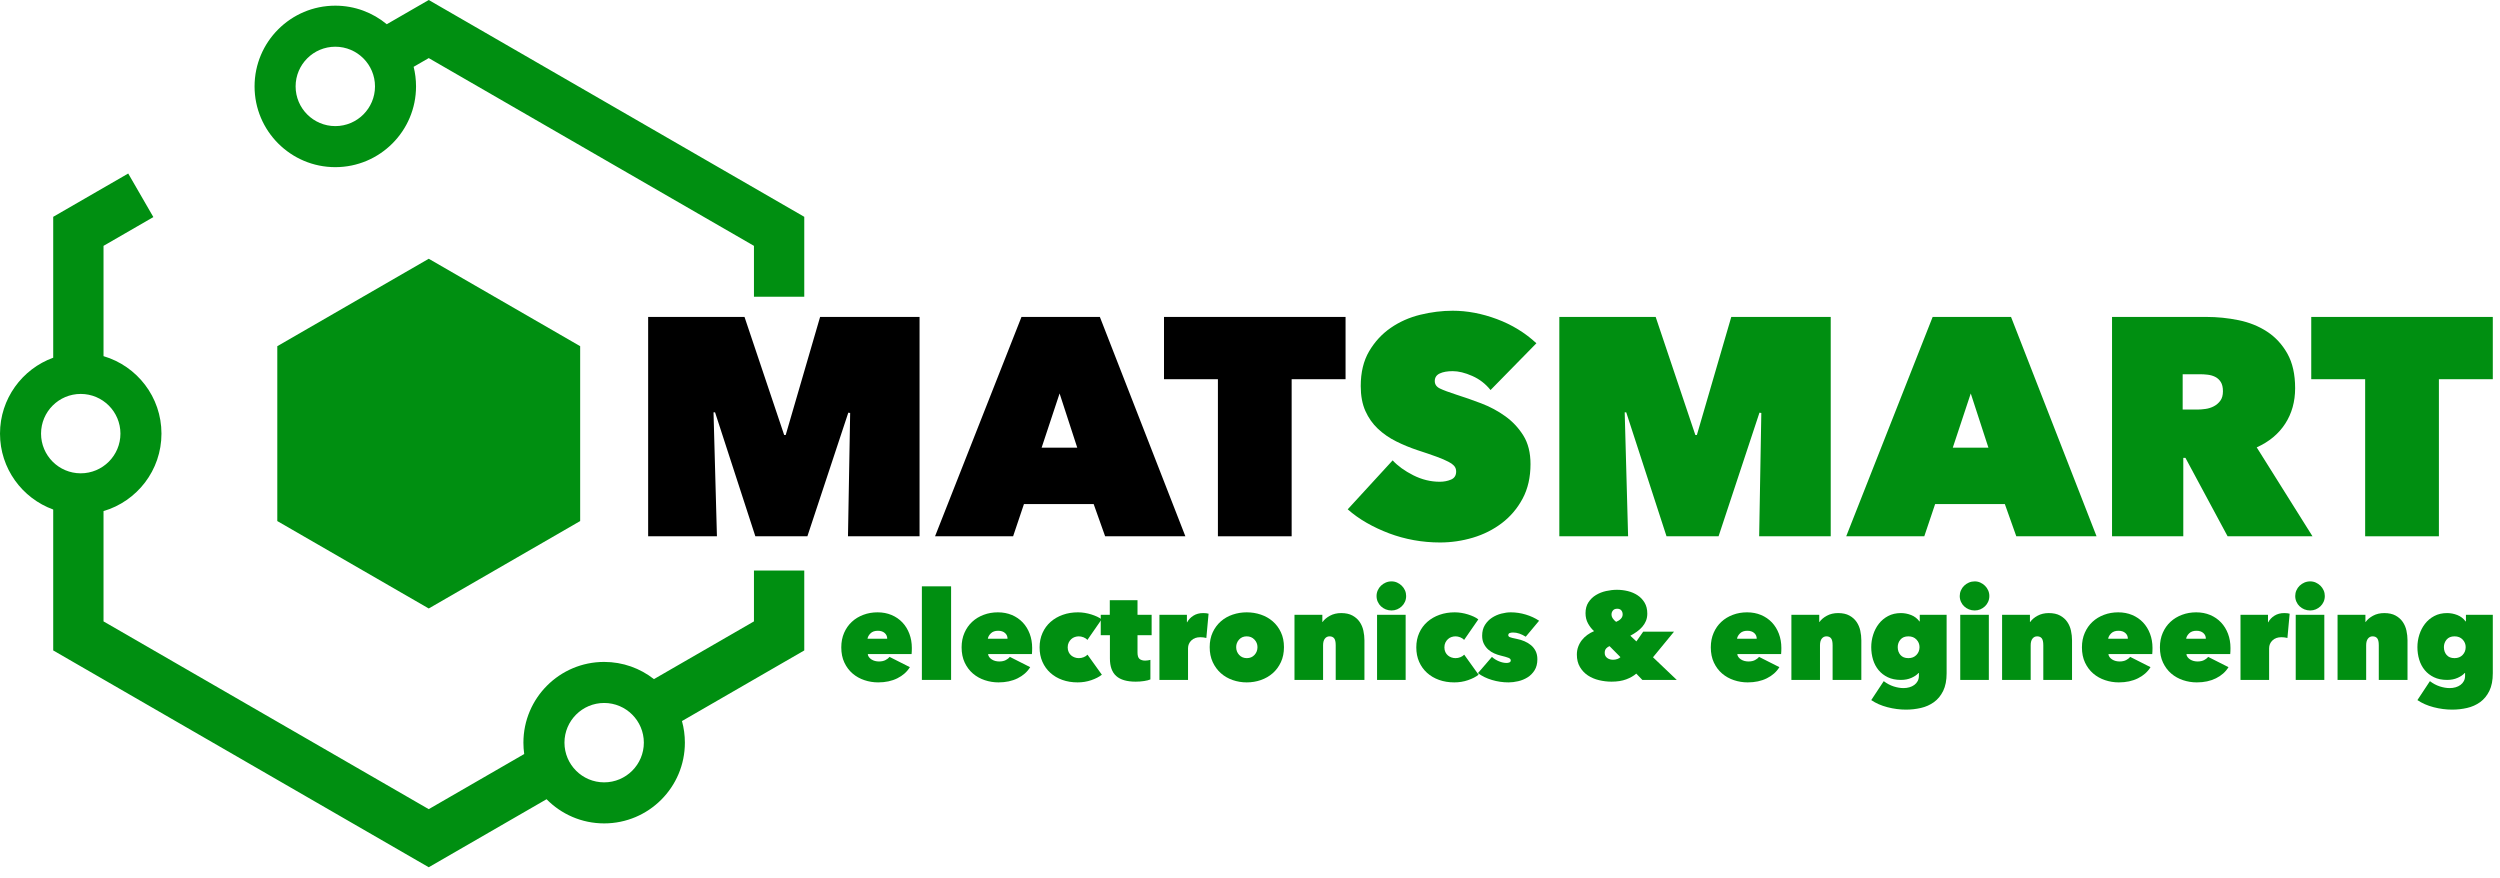
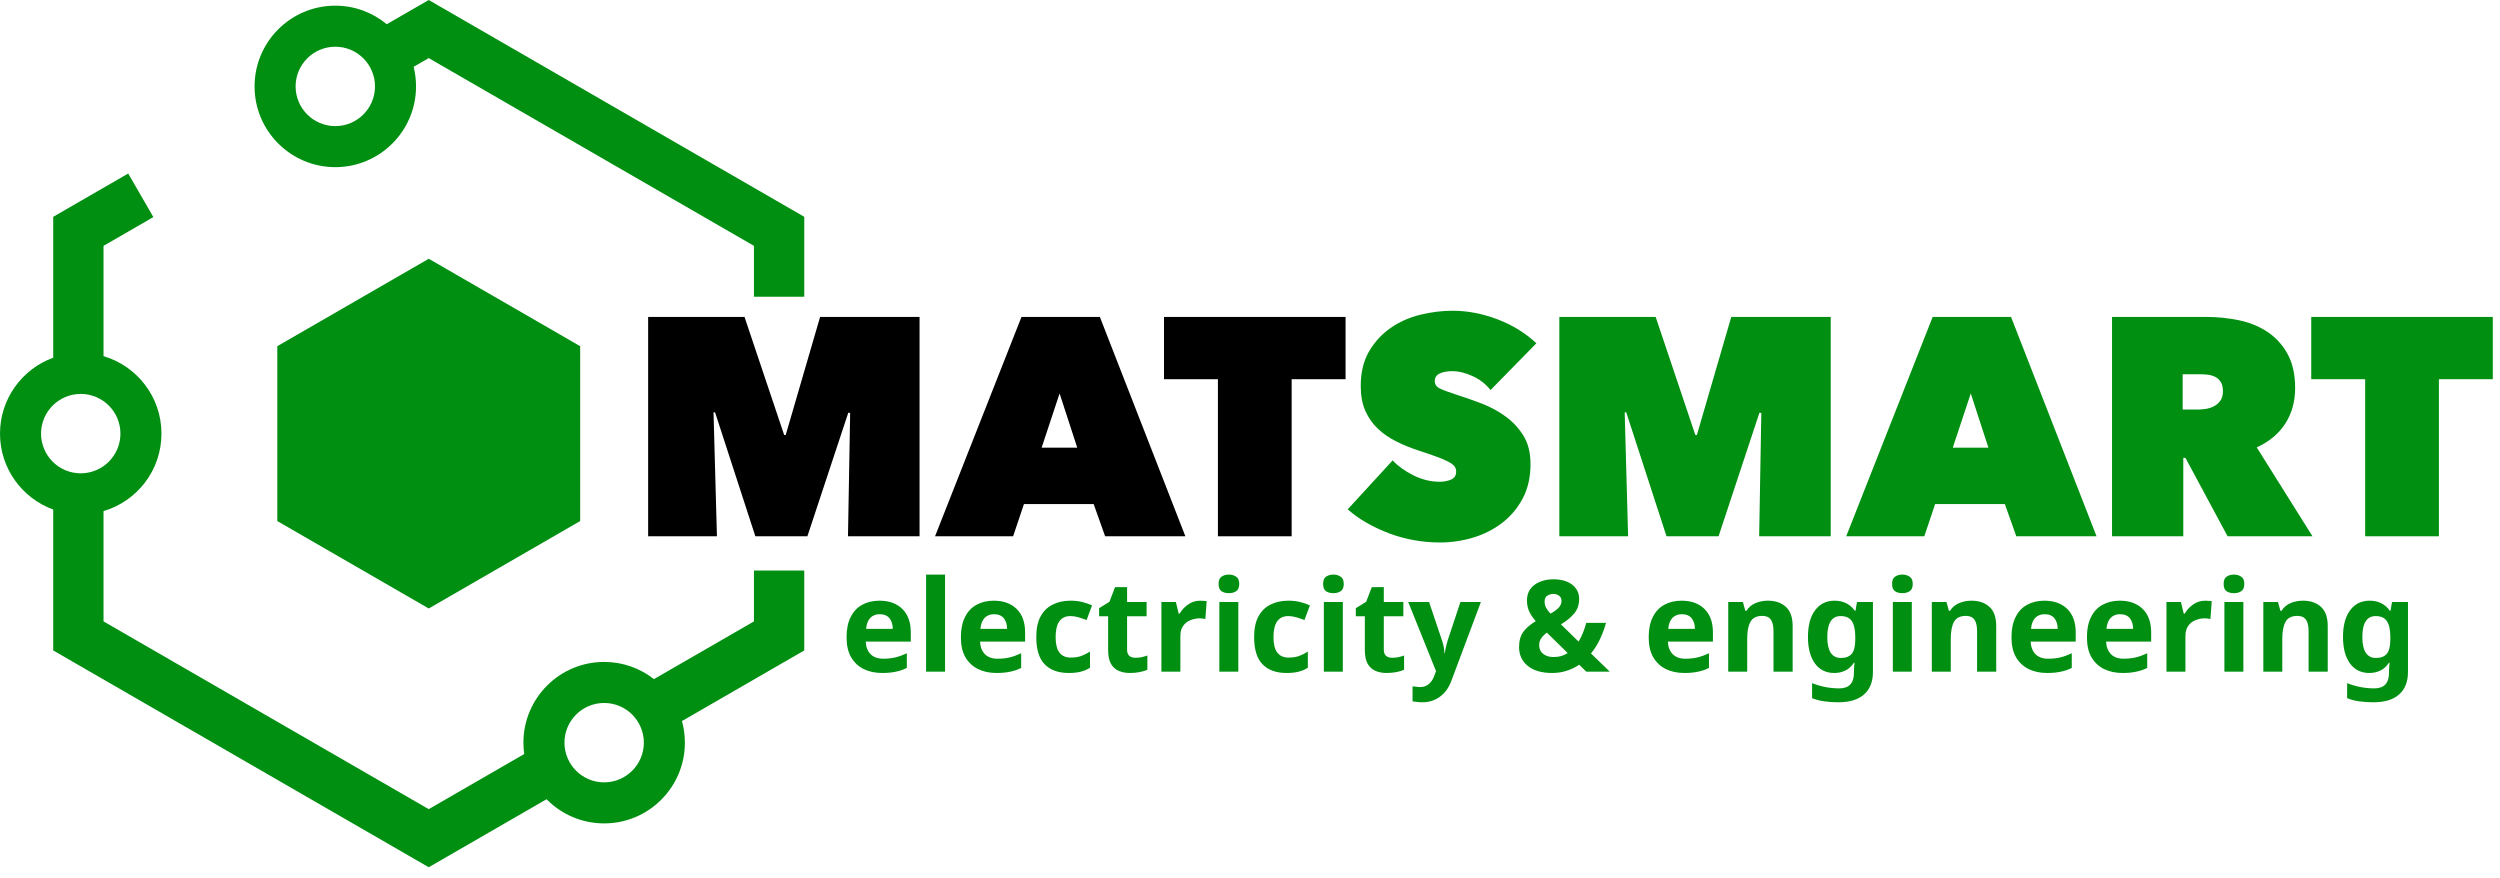
<svg xmlns="http://www.w3.org/2000/svg" width="100%" height="100%" viewBox="0 0 208 73" version="1.1" xml:space="preserve" style="fill-rule:evenodd;clip-rule:evenodd;stroke-linejoin:round;stroke-miterlimit:2;">
+   <text x="69.949px" y="55.883px" style="font-family:'AvenirNext-Heavy', 'Avenir Next', sans-serif;font-weight:900;font-size:10.617px;fill:#008f11;">electricity &amp; engineering</text>
  <g>
-     <path d="M73.816,53.14c-0,-0.193 -0.071,-0.351 -0.211,-0.474c-0.141,-0.124 -0.332,-0.186 -0.572,-0.186c-0.261,0 -0.464,0.073 -0.608,0.217c-0.144,0.144 -0.226,0.292 -0.247,0.443l1.638,-0Zm2.049,0.772c0,0.089 -0.001,0.18 -0.005,0.273c-0.003,0.093 -0.008,0.17 -0.015,0.232l-3.646,-0c0.007,0.096 0.039,0.182 0.098,0.257c0.058,0.076 0.13,0.141 0.216,0.196c0.086,0.055 0.182,0.096 0.288,0.124c0.107,0.027 0.215,0.041 0.325,0.041c0.219,-0 0.403,-0.04 0.551,-0.119c0.147,-0.079 0.259,-0.166 0.334,-0.262l1.69,0.854c-0.241,0.392 -0.589,0.701 -1.046,0.927c-0.456,0.227 -0.987,0.34 -1.591,0.34c-0.392,0 -0.773,-0.061 -1.143,-0.185c-0.371,-0.124 -0.699,-0.307 -0.984,-0.551c-0.285,-0.244 -0.513,-0.548 -0.685,-0.912c-0.172,-0.364 -0.257,-0.786 -0.257,-1.266c-0,-0.447 0.079,-0.85 0.236,-1.211c0.158,-0.36 0.373,-0.666 0.644,-0.916c0.271,-0.251 0.591,-0.445 0.958,-0.582c0.367,-0.138 0.76,-0.206 1.179,-0.206c0.426,-0 0.814,0.074 1.164,0.221c0.35,0.148 0.651,0.354 0.901,0.618c0.251,0.265 0.445,0.579 0.582,0.943c0.138,0.364 0.206,0.758 0.206,1.184Z" style="fill:#008f11;fill-rule:nonzero;" />
-     <rect x="76.7" y="48.783" width="2.431" height="7.786" style="fill:#008f11;fill-rule:nonzero;" />
-     <path d="M83.827,53.14c-0,-0.193 -0.07,-0.351 -0.211,-0.474c-0.141,-0.124 -0.332,-0.186 -0.572,-0.186c-0.261,0 -0.463,0.073 -0.608,0.217c-0.144,0.144 -0.226,0.292 -0.247,0.443l1.638,-0Zm2.049,0.772c0,0.089 -0.001,0.18 -0.005,0.273c-0.003,0.093 -0.008,0.17 -0.015,0.232l-3.646,-0c0.007,0.096 0.039,0.182 0.098,0.257c0.058,0.076 0.13,0.141 0.216,0.196c0.086,0.055 0.182,0.096 0.288,0.124c0.107,0.027 0.215,0.041 0.325,0.041c0.22,-0 0.403,-0.04 0.551,-0.119c0.147,-0.079 0.259,-0.166 0.335,-0.262l1.689,0.854c-0.241,0.392 -0.589,0.701 -1.046,0.927c-0.456,0.227 -0.987,0.34 -1.591,0.34c-0.391,0 -0.772,-0.061 -1.143,-0.185c-0.371,-0.124 -0.699,-0.307 -0.984,-0.551c-0.285,-0.244 -0.513,-0.548 -0.685,-0.912c-0.171,-0.364 -0.257,-0.786 -0.257,-1.266c-0,-0.447 0.079,-0.85 0.237,-1.211c0.158,-0.36 0.372,-0.666 0.643,-0.916c0.272,-0.251 0.591,-0.445 0.958,-0.582c0.368,-0.138 0.761,-0.206 1.18,-0.206c0.425,-0 0.813,0.074 1.163,0.221c0.351,0.148 0.651,0.354 0.902,0.618c0.25,0.265 0.444,0.579 0.582,0.943c0.137,0.364 0.205,0.758 0.205,1.184Z" style="fill:#008f11;fill-rule:nonzero;" />
-     <path d="M89.656,56.775c-0.46,0 -0.882,-0.068 -1.266,-0.206c-0.385,-0.137 -0.718,-0.333 -0.999,-0.587c-0.282,-0.254 -0.502,-0.559 -0.66,-0.916c-0.158,-0.357 -0.237,-0.759 -0.237,-1.205c0,-0.44 0.081,-0.84 0.243,-1.2c0.161,-0.361 0.386,-0.668 0.674,-0.922c0.289,-0.254 0.627,-0.45 1.015,-0.587c0.388,-0.138 0.808,-0.206 1.261,-0.206c0.186,-0 0.373,0.015 0.562,0.046c0.188,0.031 0.37,0.074 0.546,0.129c0.175,0.055 0.336,0.117 0.484,0.185c0.147,0.069 0.273,0.144 0.376,0.227l-1.185,1.71c-0.082,-0.097 -0.19,-0.17 -0.324,-0.222c-0.134,-0.051 -0.263,-0.077 -0.387,-0.077c-0.116,-0 -0.23,0.019 -0.339,0.057c-0.11,0.037 -0.208,0.096 -0.294,0.175c-0.086,0.079 -0.156,0.175 -0.211,0.288c-0.055,0.113 -0.083,0.246 -0.083,0.397c0,0.151 0.028,0.283 0.083,0.396c0.055,0.113 0.125,0.206 0.211,0.278c0.086,0.072 0.184,0.127 0.294,0.165c0.109,0.038 0.223,0.057 0.339,0.057c0.138,-0 0.272,-0.026 0.402,-0.078c0.131,-0.051 0.237,-0.122 0.319,-0.211l1.195,1.669c-0.226,0.178 -0.52,0.329 -0.88,0.453c-0.361,0.124 -0.74,0.185 -1.139,0.185Z" style="fill:#008f11;fill-rule:nonzero;" />
-     <path d="M94.487,56.714c-0.728,-0 -1.267,-0.157 -1.617,-0.469c-0.35,-0.313 -0.525,-0.798 -0.525,-1.457l-0,-1.937l-0.763,0l0,-1.699l0.752,-0l0,-1.216l2.307,0l0,1.216l1.175,-0l-0,1.699l-1.175,0l0,1.442c0,0.261 0.057,0.438 0.17,0.531c0.114,0.092 0.27,0.139 0.469,0.139c0.076,-0 0.154,-0.007 0.237,-0.021c0.082,-0.014 0.148,-0.027 0.196,-0.041l-0,1.627c-0.124,0.055 -0.297,0.1 -0.521,0.134c-0.223,0.034 -0.458,0.052 -0.705,0.052Z" style="fill:#008f11;fill-rule:nonzero;" />
-     <path d="M96.464,51.152l2.287,-0l-0,0.618l0.021,-0c0.116,-0.22 0.29,-0.402 0.52,-0.546c0.23,-0.144 0.499,-0.216 0.808,-0.216c0.186,-0 0.337,0.017 0.453,0.051l-0.185,2.019c-0.076,-0.021 -0.16,-0.036 -0.252,-0.047c-0.093,-0.01 -0.177,-0.015 -0.253,-0.015c-0.309,-0 -0.556,0.089 -0.741,0.268c-0.186,0.178 -0.278,0.398 -0.278,0.659l-0,2.626l-2.38,0l0,-5.417Z" style="fill:#008f11;fill-rule:nonzero;" />
-     <path d="M106.826,53.84c-0,0.467 -0.084,0.882 -0.253,1.246c-0.168,0.364 -0.394,0.671 -0.679,0.922c-0.285,0.251 -0.615,0.441 -0.989,0.572c-0.374,0.13 -0.767,0.195 -1.179,0.195c-0.405,0 -0.795,-0.065 -1.169,-0.195c-0.375,-0.131 -0.702,-0.321 -0.984,-0.572c-0.281,-0.251 -0.506,-0.558 -0.675,-0.922c-0.168,-0.364 -0.252,-0.779 -0.252,-1.246c0,-0.46 0.084,-0.87 0.252,-1.231c0.169,-0.36 0.394,-0.664 0.675,-0.911c0.282,-0.248 0.609,-0.435 0.984,-0.562c0.374,-0.127 0.764,-0.19 1.169,-0.19c0.412,-0 0.805,0.063 1.179,0.19c0.374,0.127 0.704,0.314 0.989,0.562c0.285,0.247 0.511,0.551 0.679,0.911c0.169,0.361 0.253,0.771 0.253,1.231Zm-3.1,-0.896c-0.261,-0 -0.472,0.089 -0.634,0.268c-0.161,0.178 -0.242,0.388 -0.242,0.628c0,0.254 0.083,0.47 0.247,0.649c0.165,0.178 0.378,0.268 0.639,0.268c0.261,-0 0.474,-0.09 0.639,-0.268c0.164,-0.179 0.247,-0.395 0.247,-0.649c-0,-0.24 -0.084,-0.45 -0.253,-0.628c-0.168,-0.179 -0.382,-0.268 -0.643,-0.268Z" style="fill:#008f11;fill-rule:nonzero;" />
-     <path d="M107.701,51.152l2.318,-0l-0,0.597l0.02,0c0.138,-0.199 0.342,-0.372 0.613,-0.52c0.271,-0.148 0.582,-0.221 0.932,-0.221c0.378,-0 0.692,0.068 0.943,0.206c0.25,0.137 0.449,0.314 0.597,0.53c0.148,0.216 0.251,0.458 0.309,0.726c0.058,0.268 0.088,0.536 0.088,0.803l-0,3.296l-2.39,0l0,-2.884c0,-0.274 -0.043,-0.466 -0.129,-0.576c-0.086,-0.11 -0.214,-0.165 -0.386,-0.165c-0.158,-0 -0.287,0.063 -0.386,0.19c-0.1,0.127 -0.15,0.311 -0.15,0.551l0,2.884l-2.379,0l0,-5.417Z" style="fill:#008f11;fill-rule:nonzero;" />
-     <path d="M114.571,51.152l2.379,-0l0,5.417l-2.379,0l0,-5.417Zm-0.041,-1.566c-0,-0.165 0.032,-0.321 0.098,-0.468c0.065,-0.148 0.154,-0.277 0.268,-0.387c0.113,-0.109 0.245,-0.197 0.396,-0.262c0.151,-0.065 0.312,-0.098 0.484,-0.098c0.165,-0 0.319,0.033 0.464,0.098c0.144,0.065 0.273,0.153 0.386,0.262c0.113,0.11 0.202,0.239 0.268,0.387c0.065,0.147 0.097,0.303 0.097,0.468c0,0.172 -0.032,0.332 -0.097,0.479c-0.066,0.148 -0.155,0.275 -0.268,0.381c-0.113,0.107 -0.242,0.191 -0.386,0.253c-0.145,0.061 -0.299,0.092 -0.464,0.092c-0.172,0 -0.333,-0.031 -0.484,-0.092c-0.151,-0.062 -0.283,-0.146 -0.396,-0.253c-0.114,-0.106 -0.203,-0.233 -0.268,-0.381c-0.066,-0.147 -0.098,-0.307 -0.098,-0.479Z" style="fill:#008f11;fill-rule:nonzero;" />
-     <path d="M120.998,56.775c-0.46,0 -0.882,-0.068 -1.267,-0.206c-0.384,-0.137 -0.717,-0.333 -0.999,-0.587c-0.281,-0.254 -0.501,-0.559 -0.659,-0.916c-0.158,-0.357 -0.237,-0.759 -0.237,-1.205c0,-0.44 0.081,-0.84 0.242,-1.2c0.161,-0.361 0.386,-0.668 0.675,-0.922c0.288,-0.254 0.626,-0.45 1.014,-0.587c0.388,-0.138 0.809,-0.206 1.262,-0.206c0.185,-0 0.372,0.015 0.561,0.046c0.189,0.031 0.371,0.074 0.546,0.129c0.175,0.055 0.337,0.117 0.484,0.185c0.148,0.069 0.273,0.144 0.376,0.227l-1.184,1.71c-0.083,-0.097 -0.191,-0.17 -0.325,-0.222c-0.134,-0.051 -0.262,-0.077 -0.386,-0.077c-0.117,-0 -0.23,0.019 -0.34,0.057c-0.11,0.037 -0.208,0.096 -0.293,0.175c-0.086,0.079 -0.157,0.175 -0.212,0.288c-0.055,0.113 -0.082,0.246 -0.082,0.397c0,0.151 0.027,0.283 0.082,0.396c0.055,0.113 0.126,0.206 0.212,0.278c0.085,0.072 0.183,0.127 0.293,0.165c0.11,0.038 0.223,0.057 0.34,0.057c0.137,-0 0.271,-0.026 0.402,-0.078c0.13,-0.051 0.237,-0.122 0.319,-0.211l1.195,1.669c-0.227,0.178 -0.52,0.329 -0.881,0.453c-0.36,0.124 -0.74,0.185 -1.138,0.185Z" style="fill:#008f11;fill-rule:nonzero;" />
-     <path d="M127.909,54.849c-0,0.364 -0.077,0.67 -0.232,0.917c-0.154,0.247 -0.35,0.445 -0.587,0.592c-0.237,0.148 -0.496,0.254 -0.777,0.319c-0.282,0.066 -0.55,0.098 -0.804,0.098c-0.467,0 -0.925,-0.067 -1.375,-0.201c-0.45,-0.133 -0.839,-0.324 -1.169,-0.571l1.164,-1.349c0.165,0.151 0.359,0.273 0.582,0.365c0.223,0.093 0.438,0.139 0.644,0.139c0.082,0 0.159,-0.015 0.231,-0.046c0.073,-0.031 0.109,-0.088 0.109,-0.17c-0,-0.089 -0.064,-0.16 -0.191,-0.211c-0.127,-0.052 -0.348,-0.115 -0.664,-0.191c-0.172,-0.041 -0.347,-0.101 -0.526,-0.18c-0.178,-0.079 -0.341,-0.184 -0.489,-0.314c-0.147,-0.131 -0.269,-0.29 -0.365,-0.479c-0.097,-0.189 -0.145,-0.414 -0.145,-0.675c0,-0.35 0.078,-0.648 0.232,-0.896c0.155,-0.247 0.35,-0.448 0.587,-0.602c0.237,-0.155 0.495,-0.268 0.773,-0.34c0.278,-0.072 0.54,-0.108 0.788,-0.108c0.418,-0 0.834,0.062 1.246,0.185c0.412,0.124 0.783,0.295 1.112,0.515l-1.112,1.329c-0.172,-0.11 -0.347,-0.196 -0.525,-0.258c-0.179,-0.061 -0.354,-0.092 -0.526,-0.092c-0.116,-0 -0.213,0.015 -0.288,0.046c-0.076,0.031 -0.113,0.091 -0.113,0.18c-0,0.069 0.043,0.122 0.128,0.16c0.086,0.038 0.284,0.087 0.593,0.149c0.212,0.041 0.42,0.105 0.623,0.191c0.202,0.086 0.384,0.195 0.546,0.329c0.161,0.134 0.29,0.297 0.386,0.49c0.096,0.192 0.144,0.418 0.144,0.679Z" style="fill:#008f11;fill-rule:nonzero;" />
-     <path d="M136.138,56.044c-0.219,0.192 -0.499,0.352 -0.839,0.479c-0.34,0.127 -0.747,0.191 -1.221,0.191c-0.35,-0 -0.697,-0.042 -1.04,-0.124c-0.343,-0.082 -0.65,-0.213 -0.922,-0.391c-0.271,-0.179 -0.492,-0.412 -0.664,-0.701c-0.172,-0.288 -0.257,-0.635 -0.257,-1.04c-0,-0.234 0.037,-0.452 0.113,-0.654c0.075,-0.203 0.177,-0.385 0.304,-0.546c0.127,-0.161 0.278,-0.306 0.453,-0.433c0.175,-0.127 0.362,-0.231 0.561,-0.314c-0.199,-0.178 -0.367,-0.393 -0.504,-0.643c-0.138,-0.251 -0.206,-0.534 -0.206,-0.85c-0,-0.357 0.08,-0.659 0.242,-0.906c0.161,-0.248 0.369,-0.449 0.623,-0.603c0.254,-0.154 0.535,-0.266 0.844,-0.335c0.309,-0.068 0.611,-0.103 0.907,-0.103c0.302,0 0.602,0.036 0.901,0.108c0.299,0.073 0.568,0.188 0.808,0.345c0.241,0.158 0.436,0.363 0.587,0.613c0.151,0.251 0.227,0.555 0.227,0.912c0,0.226 -0.038,0.431 -0.113,0.613c-0.076,0.182 -0.179,0.346 -0.309,0.494c-0.131,0.148 -0.28,0.282 -0.448,0.402c-0.169,0.12 -0.349,0.231 -0.541,0.334l0.505,0.474l0.566,-0.813l2.565,-0l-1.751,2.132l1.977,1.884l-2.863,0l-0.505,-0.525Zm-1.586,-5.397c-0.158,0 -0.276,0.048 -0.355,0.144c-0.079,0.096 -0.119,0.206 -0.119,0.33c0,0.117 0.035,0.226 0.103,0.329c0.069,0.103 0.162,0.2 0.279,0.289c0.157,-0.062 0.288,-0.146 0.391,-0.252c0.103,-0.107 0.154,-0.229 0.154,-0.366c0,-0.137 -0.037,-0.251 -0.113,-0.34c-0.075,-0.089 -0.189,-0.134 -0.34,-0.134Zm-0.638,3.111c-0.096,0.034 -0.187,0.096 -0.273,0.185c-0.086,0.089 -0.129,0.216 -0.129,0.381c-0,0.103 0.021,0.189 0.062,0.258c0.041,0.068 0.096,0.127 0.165,0.175c0.068,0.048 0.144,0.082 0.226,0.103c0.083,0.02 0.161,0.031 0.237,0.031c0.13,-0 0.252,-0.021 0.366,-0.062c0.113,-0.041 0.197,-0.093 0.252,-0.155l-0.906,-0.916Z" style="fill:#008f11;fill-rule:nonzero;" />
-     <path d="M146.16,53.14c-0,-0.193 -0.071,-0.351 -0.211,-0.474c-0.141,-0.124 -0.332,-0.186 -0.572,-0.186c-0.261,0 -0.463,0.073 -0.608,0.217c-0.144,0.144 -0.226,0.292 -0.247,0.443l1.638,-0Zm2.049,0.772c0,0.089 -0.001,0.18 -0.005,0.273c-0.003,0.093 -0.008,0.17 -0.015,0.232l-3.646,-0c0.007,0.096 0.039,0.182 0.098,0.257c0.058,0.076 0.13,0.141 0.216,0.196c0.086,0.055 0.182,0.096 0.288,0.124c0.107,0.027 0.215,0.041 0.325,0.041c0.219,-0 0.403,-0.04 0.551,-0.119c0.147,-0.079 0.259,-0.166 0.335,-0.262l1.689,0.854c-0.241,0.392 -0.589,0.701 -1.046,0.927c-0.456,0.227 -0.987,0.34 -1.591,0.34c-0.391,0 -0.773,-0.061 -1.143,-0.185c-0.371,-0.124 -0.699,-0.307 -0.984,-0.551c-0.285,-0.244 -0.513,-0.548 -0.685,-0.912c-0.171,-0.364 -0.257,-0.786 -0.257,-1.266c-0,-0.447 0.079,-0.85 0.237,-1.211c0.157,-0.36 0.372,-0.666 0.643,-0.916c0.272,-0.251 0.591,-0.445 0.958,-0.582c0.367,-0.138 0.761,-0.206 1.179,-0.206c0.426,-0 0.814,0.074 1.164,0.221c0.35,0.148 0.651,0.354 0.902,0.618c0.25,0.265 0.444,0.579 0.581,0.943c0.138,0.364 0.206,0.758 0.206,1.184Z" style="fill:#008f11;fill-rule:nonzero;" />
-     <path d="M149.044,51.152l2.317,-0l0,0.597l0.021,0c0.137,-0.199 0.341,-0.372 0.613,-0.52c0.271,-0.148 0.581,-0.221 0.932,-0.221c0.377,-0 0.691,0.068 0.942,0.206c0.251,0.137 0.45,0.314 0.597,0.53c0.148,0.216 0.251,0.458 0.309,0.726c0.059,0.268 0.088,0.536 0.088,0.803l-0,3.296l-2.39,0l0,-2.884c0,-0.274 -0.042,-0.466 -0.128,-0.576c-0.086,-0.11 -0.215,-0.165 -0.387,-0.165c-0.157,-0 -0.286,0.063 -0.386,0.19c-0.099,0.127 -0.149,0.311 -0.149,0.551l-0,2.884l-2.379,0l-0,-5.417Z" style="fill:#008f11;fill-rule:nonzero;" />
-     <path d="M155.687,53.84c-0,-0.35 0.053,-0.694 0.16,-1.03c0.106,-0.336 0.262,-0.639 0.468,-0.906c0.206,-0.268 0.464,-0.484 0.773,-0.649c0.309,-0.165 0.666,-0.247 1.071,-0.247c0.288,-0 0.571,0.055 0.85,0.164c0.278,0.11 0.506,0.285 0.684,0.526l0.031,-0l0,-0.546l2.235,-0l0,4.861c0,0.591 -0.096,1.082 -0.288,1.473c-0.192,0.391 -0.448,0.702 -0.767,0.932c-0.32,0.23 -0.682,0.392 -1.087,0.484c-0.405,0.093 -0.817,0.139 -1.236,0.139c-0.515,0 -1.03,-0.067 -1.545,-0.201c-0.515,-0.133 -0.965,-0.331 -1.349,-0.592l1.04,-1.576c0.261,0.199 0.536,0.345 0.824,0.438c0.289,0.093 0.563,0.139 0.824,0.139c0.172,0 0.335,-0.022 0.489,-0.067c0.155,-0.044 0.29,-0.11 0.407,-0.196c0.117,-0.085 0.21,-0.192 0.278,-0.319c0.069,-0.127 0.103,-0.273 0.103,-0.438l0,-0.236l-0.031,-0c-0.13,0.151 -0.324,0.285 -0.582,0.401c-0.257,0.117 -0.551,0.175 -0.88,0.175c-0.419,0 -0.783,-0.073 -1.092,-0.221c-0.309,-0.148 -0.566,-0.347 -0.772,-0.597c-0.206,-0.251 -0.359,-0.541 -0.459,-0.871c-0.099,-0.329 -0.149,-0.676 -0.149,-1.04Zm2.204,-0c0,0.261 0.076,0.479 0.227,0.654c0.151,0.175 0.37,0.263 0.659,0.263c0.281,-0 0.506,-0.09 0.674,-0.268c0.169,-0.179 0.253,-0.395 0.253,-0.649c-0,-0.24 -0.084,-0.45 -0.253,-0.628c-0.168,-0.179 -0.393,-0.268 -0.674,-0.268c-0.289,-0 -0.508,0.089 -0.659,0.268c-0.151,0.178 -0.227,0.388 -0.227,0.628Z" style="fill:#008f11;fill-rule:nonzero;" />
-     <path d="M163.092,51.152l2.379,-0l0,5.417l-2.379,0l0,-5.417Zm-0.041,-1.566c0,-0.165 0.033,-0.321 0.098,-0.468c0.065,-0.148 0.154,-0.277 0.268,-0.387c0.113,-0.109 0.245,-0.197 0.396,-0.262c0.151,-0.065 0.313,-0.098 0.484,-0.098c0.165,-0 0.32,0.033 0.464,0.098c0.144,0.065 0.273,0.153 0.386,0.262c0.113,0.11 0.203,0.239 0.268,0.387c0.065,0.147 0.098,0.303 0.098,0.468c-0,0.172 -0.033,0.332 -0.098,0.479c-0.065,0.148 -0.155,0.275 -0.268,0.381c-0.113,0.107 -0.242,0.191 -0.386,0.253c-0.144,0.061 -0.299,0.092 -0.464,0.092c-0.171,0 -0.333,-0.031 -0.484,-0.092c-0.151,-0.062 -0.283,-0.146 -0.396,-0.253c-0.114,-0.106 -0.203,-0.233 -0.268,-0.381c-0.065,-0.147 -0.098,-0.307 -0.098,-0.479Z" style="fill:#008f11;fill-rule:nonzero;" />
-     <path d="M166.574,51.152l2.317,-0l-0,0.597l0.021,0c0.137,-0.199 0.341,-0.372 0.612,-0.52c0.272,-0.148 0.582,-0.221 0.932,-0.221c0.378,-0 0.692,0.068 0.943,0.206c0.251,0.137 0.45,0.314 0.597,0.53c0.148,0.216 0.251,0.458 0.309,0.726c0.059,0.268 0.088,0.536 0.088,0.803l-0,3.296l-2.39,0l0,-2.884c0,-0.274 -0.043,-0.466 -0.128,-0.576c-0.086,-0.11 -0.215,-0.165 -0.387,-0.165c-0.158,-0 -0.286,0.063 -0.386,0.19c-0.099,0.127 -0.149,0.311 -0.149,0.551l-0,2.884l-2.379,0l-0,-5.417Z" style="fill:#008f11;fill-rule:nonzero;" />
-     <path d="M177.038,53.14c-0,-0.193 -0.07,-0.351 -0.211,-0.474c-0.141,-0.124 -0.332,-0.186 -0.572,-0.186c-0.261,0 -0.463,0.073 -0.608,0.217c-0.144,0.144 -0.226,0.292 -0.247,0.443l1.638,-0Zm2.05,0.772c-0,0.089 -0.002,0.18 -0.006,0.273c-0.003,0.093 -0.008,0.17 -0.015,0.232l-3.646,-0c0.007,0.096 0.039,0.182 0.098,0.257c0.058,0.076 0.13,0.141 0.216,0.196c0.086,0.055 0.182,0.096 0.288,0.124c0.107,0.027 0.215,0.041 0.325,0.041c0.22,-0 0.403,-0.04 0.551,-0.119c0.147,-0.079 0.259,-0.166 0.335,-0.262l1.689,0.854c-0.241,0.392 -0.589,0.701 -1.046,0.927c-0.456,0.227 -0.987,0.34 -1.591,0.34c-0.391,0 -0.772,-0.061 -1.143,-0.185c-0.371,-0.124 -0.699,-0.307 -0.984,-0.551c-0.285,-0.244 -0.513,-0.548 -0.685,-0.912c-0.171,-0.364 -0.257,-0.786 -0.257,-1.266c-0,-0.447 0.079,-0.85 0.237,-1.211c0.158,-0.36 0.372,-0.666 0.643,-0.916c0.272,-0.251 0.591,-0.445 0.958,-0.582c0.368,-0.138 0.761,-0.206 1.18,-0.206c0.425,-0 0.813,0.074 1.163,0.221c0.351,0.148 0.651,0.354 0.902,0.618c0.25,0.265 0.444,0.579 0.582,0.943c0.137,0.364 0.206,0.758 0.206,1.184Z" style="fill:#008f11;fill-rule:nonzero;" />
-     <path d="M183.527,53.14c-0,-0.193 -0.071,-0.351 -0.212,-0.474c-0.14,-0.124 -0.331,-0.186 -0.571,-0.186c-0.261,0 -0.464,0.073 -0.608,0.217c-0.144,0.144 -0.226,0.292 -0.247,0.443l1.638,-0Zm2.049,0.772c0,0.089 -0.001,0.18 -0.005,0.273c-0.003,0.093 -0.009,0.17 -0.015,0.232l-3.646,-0c0.006,0.096 0.039,0.182 0.097,0.257c0.059,0.076 0.131,0.141 0.217,0.196c0.086,0.055 0.182,0.096 0.288,0.124c0.107,0.027 0.215,0.041 0.325,0.041c0.219,-0 0.403,-0.04 0.551,-0.119c0.147,-0.079 0.259,-0.166 0.334,-0.262l1.689,0.854c-0.24,0.392 -0.588,0.701 -1.045,0.927c-0.457,0.227 -0.987,0.34 -1.591,0.34c-0.392,0 -0.773,-0.061 -1.144,-0.185c-0.37,-0.124 -0.698,-0.307 -0.983,-0.551c-0.285,-0.244 -0.513,-0.548 -0.685,-0.912c-0.172,-0.364 -0.258,-0.786 -0.258,-1.266c0,-0.447 0.079,-0.85 0.237,-1.211c0.158,-0.36 0.373,-0.666 0.644,-0.916c0.271,-0.251 0.591,-0.445 0.958,-0.582c0.367,-0.138 0.76,-0.206 1.179,-0.206c0.426,-0 0.814,0.074 1.164,0.221c0.35,0.148 0.651,0.354 0.901,0.618c0.251,0.265 0.445,0.579 0.582,0.943c0.138,0.364 0.206,0.758 0.206,1.184Z" style="fill:#008f11;fill-rule:nonzero;" />
-     <path d="M186.41,51.152l2.287,-0l-0,0.618l0.021,-0c0.116,-0.22 0.29,-0.402 0.52,-0.546c0.23,-0.144 0.499,-0.216 0.808,-0.216c0.186,-0 0.337,0.017 0.453,0.051l-0.185,2.019c-0.076,-0.021 -0.16,-0.036 -0.252,-0.047c-0.093,-0.01 -0.177,-0.015 -0.253,-0.015c-0.309,-0 -0.556,0.089 -0.741,0.268c-0.186,0.178 -0.278,0.398 -0.278,0.659l-0,2.626l-2.38,0l0,-5.417Z" style="fill:#008f11;fill-rule:nonzero;" />
-     <path d="M191.004,51.152l2.379,-0l0,5.417l-2.379,0l0,-5.417Zm-0.041,-1.566c-0,-0.165 0.033,-0.321 0.098,-0.468c0.065,-0.148 0.154,-0.277 0.268,-0.387c0.113,-0.109 0.245,-0.197 0.396,-0.262c0.151,-0.065 0.312,-0.098 0.484,-0.098c0.165,-0 0.319,0.033 0.464,0.098c0.144,0.065 0.273,0.153 0.386,0.262c0.113,0.11 0.202,0.239 0.268,0.387c0.065,0.147 0.097,0.303 0.097,0.468c0,0.172 -0.032,0.332 -0.097,0.479c-0.066,0.148 -0.155,0.275 -0.268,0.381c-0.113,0.107 -0.242,0.191 -0.386,0.253c-0.145,0.061 -0.299,0.092 -0.464,0.092c-0.172,0 -0.333,-0.031 -0.484,-0.092c-0.151,-0.062 -0.283,-0.146 -0.396,-0.253c-0.114,-0.106 -0.203,-0.233 -0.268,-0.381c-0.065,-0.147 -0.098,-0.307 -0.098,-0.479Z" style="fill:#008f11;fill-rule:nonzero;" />
-     <path d="M194.485,51.152l2.318,-0l-0,0.597l0.02,0c0.138,-0.199 0.342,-0.372 0.613,-0.52c0.271,-0.148 0.582,-0.221 0.932,-0.221c0.378,-0 0.692,0.068 0.943,0.206c0.25,0.137 0.449,0.314 0.597,0.53c0.148,0.216 0.251,0.458 0.309,0.726c0.058,0.268 0.088,0.536 0.088,0.803l-0,3.296l-2.39,0l0,-2.884c0,-0.274 -0.043,-0.466 -0.129,-0.576c-0.085,-0.11 -0.214,-0.165 -0.386,-0.165c-0.158,-0 -0.287,0.063 -0.386,0.19c-0.1,0.127 -0.149,0.311 -0.149,0.551l-0,2.884l-2.38,0l0,-5.417Z" style="fill:#008f11;fill-rule:nonzero;" />
-     <path d="M201.129,53.84c-0,-0.35 0.053,-0.694 0.159,-1.03c0.107,-0.336 0.263,-0.639 0.469,-0.906c0.206,-0.268 0.463,-0.484 0.772,-0.649c0.309,-0.165 0.666,-0.247 1.071,-0.247c0.289,-0 0.572,0.055 0.85,0.164c0.278,0.11 0.507,0.285 0.685,0.526l0.031,-0l-0,-0.546l2.235,-0l-0,4.861c-0,0.591 -0.096,1.082 -0.288,1.473c-0.193,0.391 -0.448,0.702 -0.768,0.932c-0.319,0.23 -0.681,0.392 -1.086,0.484c-0.405,0.093 -0.817,0.139 -1.236,0.139c-0.515,0 -1.03,-0.067 -1.545,-0.201c-0.515,-0.133 -0.965,-0.331 -1.349,-0.592l1.04,-1.576c0.261,0.199 0.535,0.345 0.824,0.438c0.288,0.093 0.563,0.139 0.824,0.139c0.171,0 0.334,-0.022 0.489,-0.067c0.154,-0.044 0.29,-0.11 0.407,-0.196c0.117,-0.085 0.209,-0.192 0.278,-0.319c0.069,-0.127 0.103,-0.273 0.103,-0.438l-0,-0.236l-0.031,-0c-0.13,0.151 -0.324,0.285 -0.582,0.401c-0.257,0.117 -0.551,0.175 -0.881,0.175c-0.418,0 -0.782,-0.073 -1.091,-0.221c-0.309,-0.148 -0.567,-0.347 -0.773,-0.597c-0.206,-0.251 -0.359,-0.541 -0.458,-0.871c-0.1,-0.329 -0.149,-0.676 -0.149,-1.04Zm2.204,-0c-0,0.261 0.075,0.479 0.226,0.654c0.151,0.175 0.371,0.263 0.659,0.263c0.282,-0 0.507,-0.09 0.675,-0.268c0.168,-0.179 0.252,-0.395 0.252,-0.649c0,-0.24 -0.084,-0.45 -0.252,-0.628c-0.168,-0.179 -0.393,-0.268 -0.675,-0.268c-0.288,-0 -0.508,0.089 -0.659,0.268c-0.151,0.178 -0.226,0.388 -0.226,0.628Z" style="fill:#008f11;fill-rule:nonzero;" />
    <path d="M59.365,34.308l0.284,10.311l-5.723,-0l0,-18.25l8.017,-0l3.299,9.821l0.129,-0l2.861,-9.821l8.275,-0l-0,18.25l-5.955,-0l0.181,-10.26l-0.155,-0.025l-3.403,10.285l-4.33,-0l-3.351,-10.311l-0.129,-0Z" style="fill-rule:nonzero;" />
    <path d="M84.987,26.369l6.522,-0l7.114,18.25l-6.676,-0l-0.954,-2.681l-5.8,-0l-0.902,2.681l-6.495,-0l7.191,-18.25Zm3.171,6.366l-1.495,4.511l2.964,0l-1.469,-4.511Z" style="fill-rule:nonzero;" />
    <path d="M107.465,44.619l-6.135,-0l-0,-13.069l-4.485,-0l-0,-5.181l15.105,-0l-0,5.181l-4.485,-0l-0,13.069Z" style="fill-rule:nonzero;" />
    <path d="M119.812,45.134c-0.739,0 -1.465,-0.064 -2.179,-0.193c-0.713,-0.129 -1.4,-0.318 -2.062,-0.567c-0.661,-0.25 -1.284,-0.542 -1.868,-0.877c-0.585,-0.335 -1.109,-0.709 -1.573,-1.121l3.738,-4.073c0.429,0.464 1.001,0.877 1.714,1.238c0.713,0.36 1.448,0.541 2.204,0.541c0.344,-0 0.657,-0.06 0.941,-0.181c0.283,-0.12 0.425,-0.343 0.425,-0.67c-0,-0.172 -0.047,-0.318 -0.142,-0.438c-0.094,-0.12 -0.262,-0.245 -0.502,-0.374c-0.241,-0.129 -0.572,-0.27 -0.993,-0.425c-0.421,-0.155 -0.949,-0.335 -1.585,-0.541c-0.619,-0.207 -1.212,-0.451 -1.779,-0.735c-0.567,-0.284 -1.069,-0.632 -1.508,-1.044c-0.438,-0.412 -0.786,-0.906 -1.044,-1.482c-0.257,-0.576 -0.386,-1.268 -0.386,-2.075c-0,-1.134 0.232,-2.097 0.696,-2.887c0.464,-0.791 1.061,-1.439 1.791,-1.946c0.731,-0.507 1.551,-0.872 2.462,-1.096c0.911,-0.223 1.813,-0.335 2.706,-0.335c1.203,0 2.428,0.232 3.674,0.696c1.246,0.464 2.341,1.134 3.286,2.011l-3.815,3.892c-0.412,-0.516 -0.919,-0.907 -1.521,-1.173c-0.601,-0.266 -1.142,-0.399 -1.624,-0.399c-0.446,-0 -0.807,0.064 -1.082,0.193c-0.275,0.129 -0.413,0.339 -0.413,0.631c0,0.275 0.142,0.482 0.426,0.619c0.283,0.138 0.743,0.309 1.379,0.516c0.653,0.206 1.34,0.446 2.062,0.721c0.722,0.275 1.388,0.632 1.998,1.07c0.61,0.438 1.112,0.975 1.508,1.611c0.395,0.636 0.592,1.426 0.592,2.372c0,1.099 -0.219,2.057 -0.657,2.874c-0.438,0.816 -1.014,1.495 -1.727,2.036c-0.713,0.541 -1.516,0.945 -2.41,1.212c-0.894,0.266 -1.804,0.399 -2.732,0.399Z" style="fill:#008f11;fill-rule:nonzero;" />
    <path d="M135.175,34.308l0.283,10.311l-5.722,-0l-0,-18.25l8.016,-0l3.3,9.821l0.129,-0l2.861,-9.821l8.274,-0l0,18.25l-5.954,-0l0.18,-10.26l-0.155,-0.025l-3.402,10.285l-4.331,-0l-3.351,-10.311l-0.128,-0Z" style="fill:#008f11;fill-rule:nonzero;" />
    <path d="M160.797,26.369l6.521,-0l7.115,18.25l-6.677,-0l-0.953,-2.681l-5.8,-0l-0.902,2.681l-6.496,-0l7.192,-18.25Zm3.17,6.366l-1.495,4.511l2.964,0l-1.469,-4.511Z" style="fill:#008f11;fill-rule:nonzero;" />
    <path d="M175.721,26.369l7.862,-0c0.894,-0 1.783,0.09 2.668,0.27c0.885,0.181 1.676,0.499 2.372,0.954c0.696,0.455 1.258,1.065 1.688,1.83c0.43,0.765 0.644,1.723 0.644,2.874c0,1.117 -0.275,2.101 -0.824,2.952c-0.55,0.85 -1.341,1.508 -2.372,1.972l4.64,7.398l-7.063,-0l-3.506,-6.522l-0.18,0l0,6.522l-5.929,-0l0,-18.25Zm5.877,7.707l1.212,-0c0.206,-0 0.434,-0.017 0.683,-0.052c0.249,-0.034 0.481,-0.107 0.696,-0.219c0.215,-0.112 0.395,-0.266 0.541,-0.464c0.146,-0.197 0.219,-0.459 0.219,-0.786c0,-0.326 -0.06,-0.584 -0.18,-0.773c-0.12,-0.189 -0.275,-0.331 -0.464,-0.426c-0.189,-0.094 -0.395,-0.154 -0.619,-0.18c-0.223,-0.026 -0.429,-0.039 -0.618,-0.039l-1.47,0l0,2.939Z" style="fill:#008f11;fill-rule:nonzero;" />
    <path d="M202.916,44.619l-6.135,-0l-0,-13.069l-4.485,-0l-0,-5.181l15.105,-0l-0,5.181l-4.485,-0l-0,13.069Z" style="fill:#008f11;fill-rule:nonzero;" />
    <path d="M4.427,29.762l-0,-11.723l6.24,-3.603l2.093,3.625l-4.147,2.394l-0,9.177c2.785,0.819 4.821,3.396 4.821,6.446c0,3.049 -2.036,5.626 -4.821,6.445l-0,9.177l27.058,15.622l7.943,-4.587c-0.043,-0.309 -0.066,-0.625 -0.066,-0.946c0,-3.707 3.01,-6.717 6.717,-6.717c1.563,0 3.002,0.535 4.143,1.431l8.321,-4.803l0,-4.234l4.186,0l-0,6.65l-10.176,5.876c0.159,0.572 0.243,1.175 0.243,1.797c0,3.708 -3.009,6.718 -6.717,6.718c-1.875,-0 -3.572,-0.771 -4.791,-2.012l-9.803,5.66l-31.244,-18.039l-0,-11.723c-2.581,-0.937 -4.427,-3.412 -4.427,-6.315c-0,-2.904 1.846,-5.379 4.427,-6.316Zm45.838,28.725c1.823,-0 3.303,1.48 3.303,3.302c-0,1.823 -1.48,3.303 -3.303,3.303c-1.822,-0 -3.302,-1.48 -3.302,-3.303c-0,-1.822 1.48,-3.302 3.302,-3.302Zm-14.594,-36.958l12.599,7.274l0,14.549l-12.599,7.274l-12.6,-7.274l0,-14.549l12.6,-7.274Zm-28.954,11.246c1.823,-0 3.303,1.48 3.303,3.303c-0,1.822 -1.48,3.302 -3.303,3.302c-1.823,0 -3.302,-1.48 -3.302,-3.302c-0,-1.823 1.479,-3.303 3.302,-3.303Zm25.463,-30.759l3.491,-2.016l31.244,18.039l-0,6.65l-4.186,-0l0,-4.234l-27.058,-15.622l-1.256,0.726c0.13,0.522 0.199,1.068 0.199,1.63c0,3.708 -3.009,6.718 -6.717,6.718c-3.707,-0 -6.717,-3.01 -6.717,-6.718c0,-3.707 3.01,-6.717 6.717,-6.717c1.627,0 3.119,0.58 4.283,1.544Zm-4.283,1.871c1.823,-0 3.303,1.48 3.303,3.302c-0,1.823 -1.48,3.303 -3.303,3.303c-1.822,-0 -3.302,-1.48 -3.302,-3.303c-0,-1.822 1.48,-3.302 3.302,-3.302Z" style="fill:#008f11;" />
  </g>
</svg>
